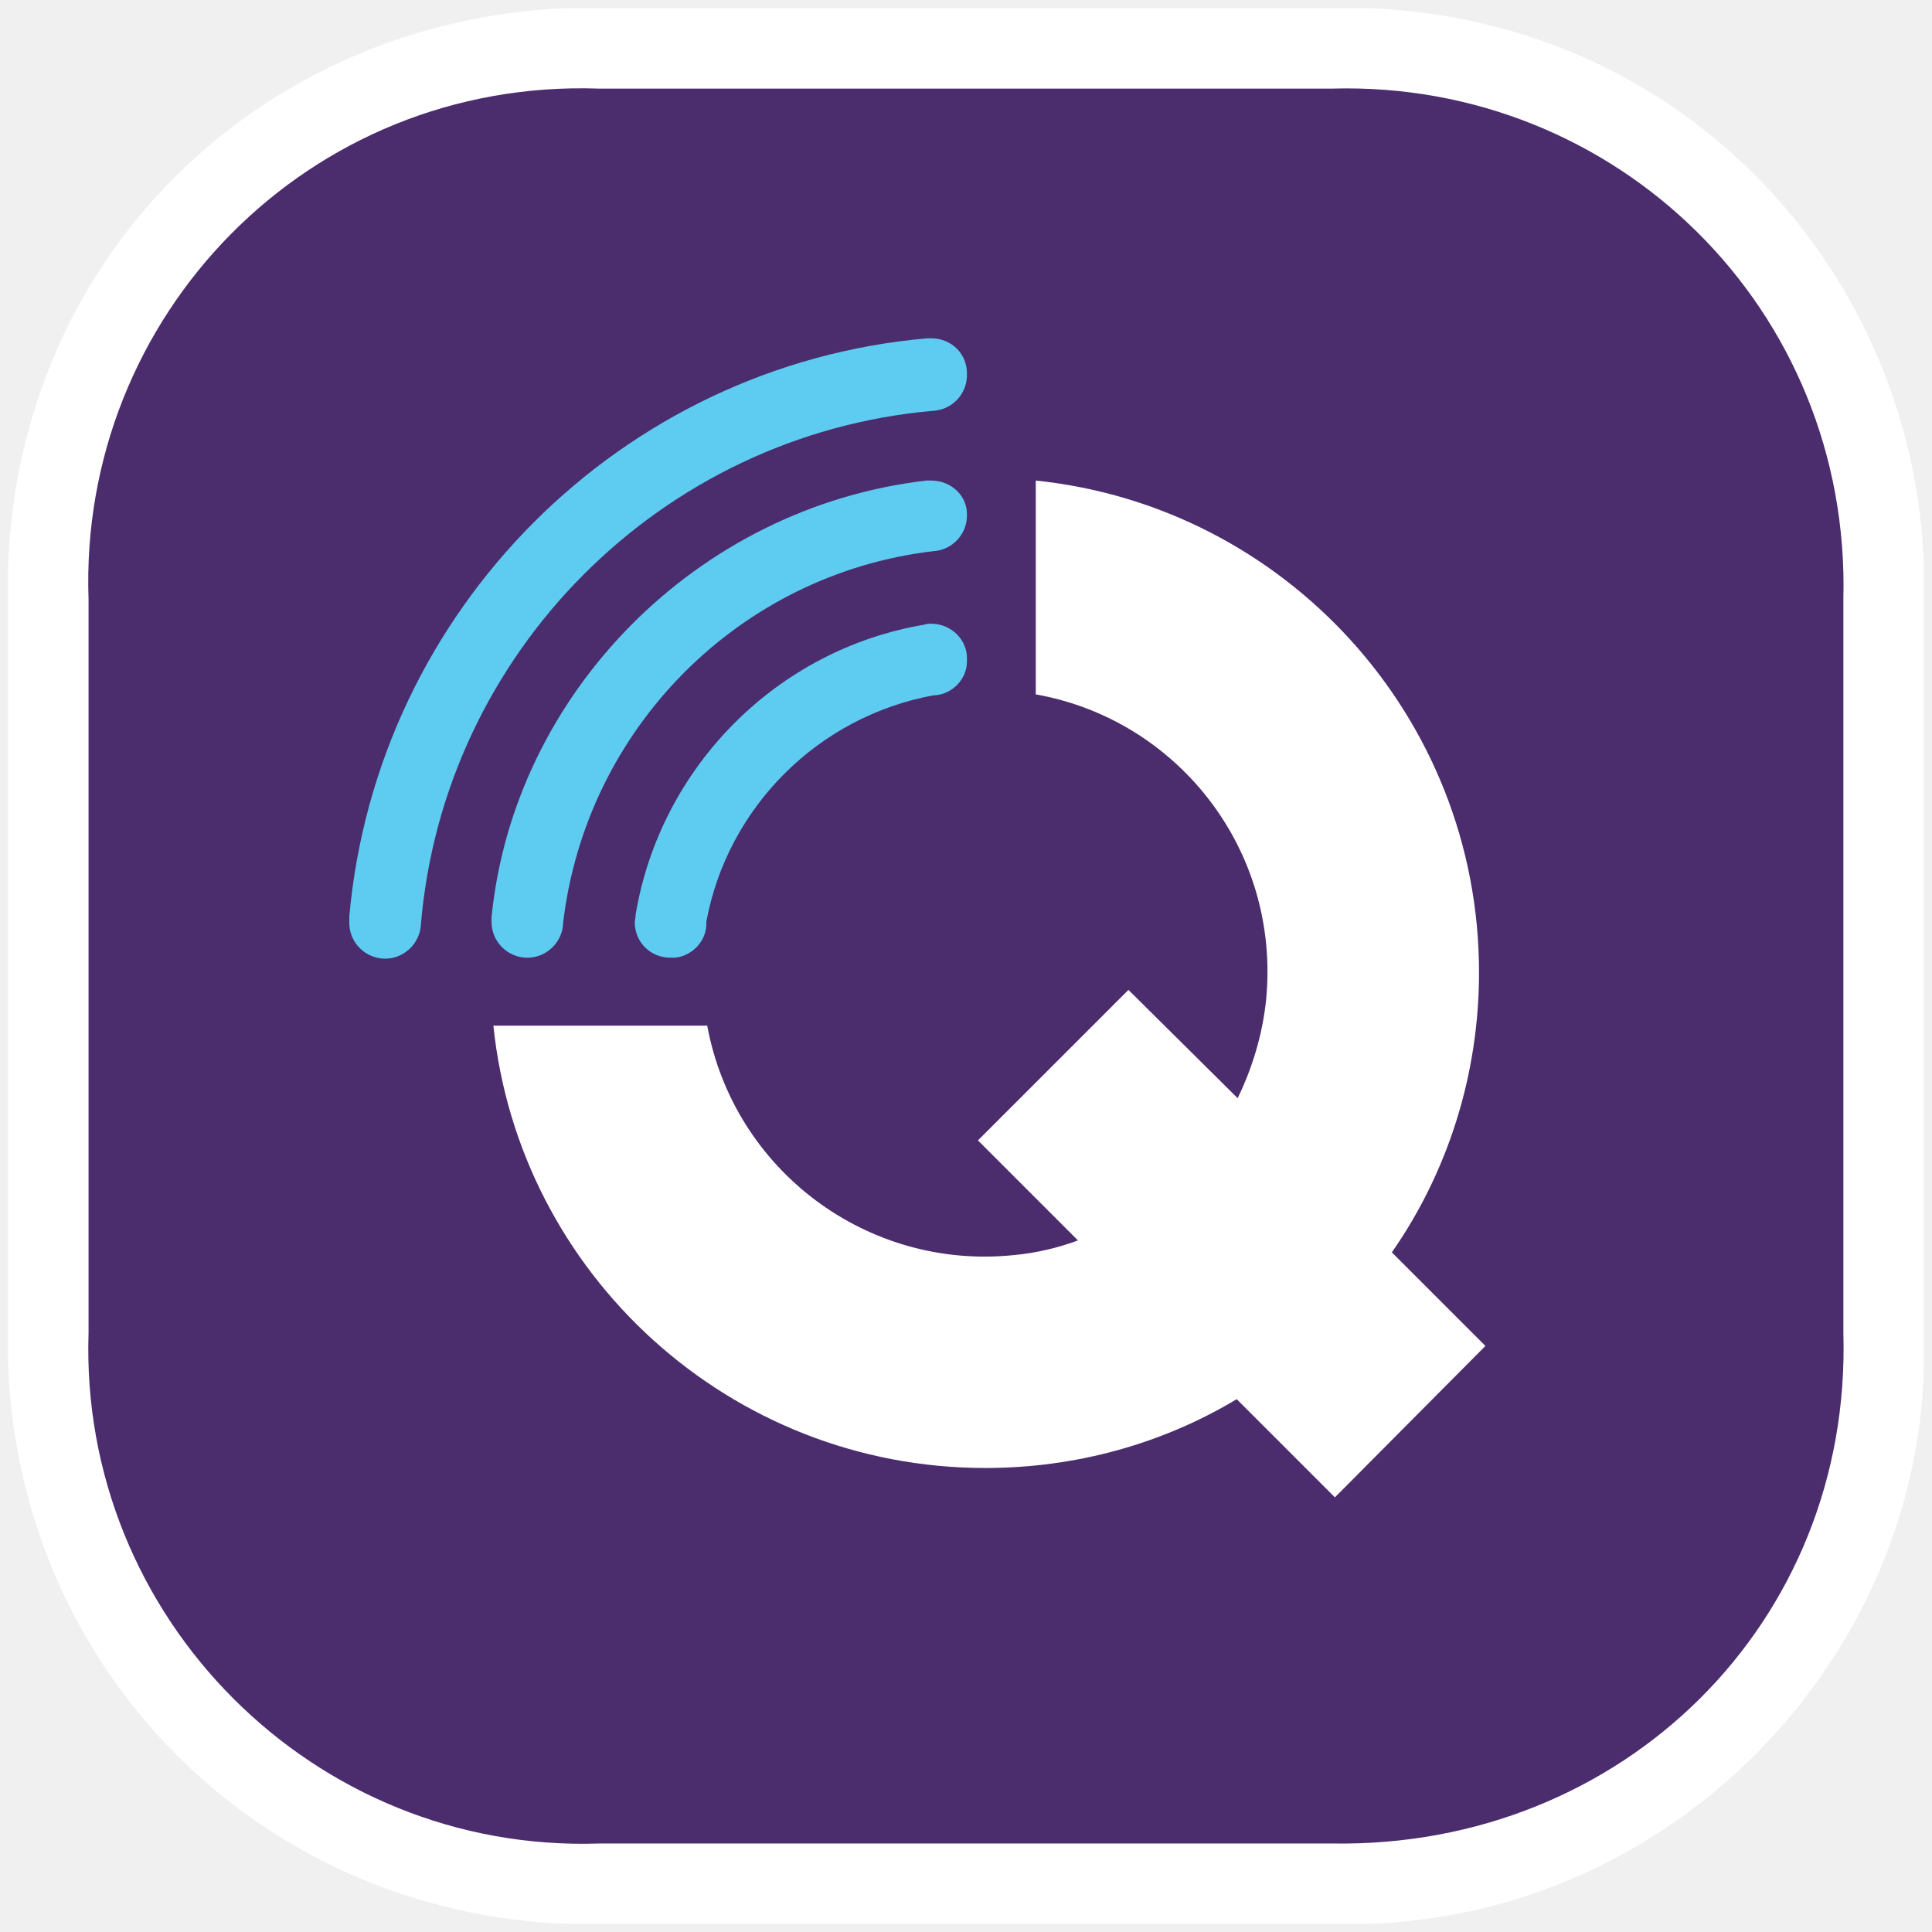
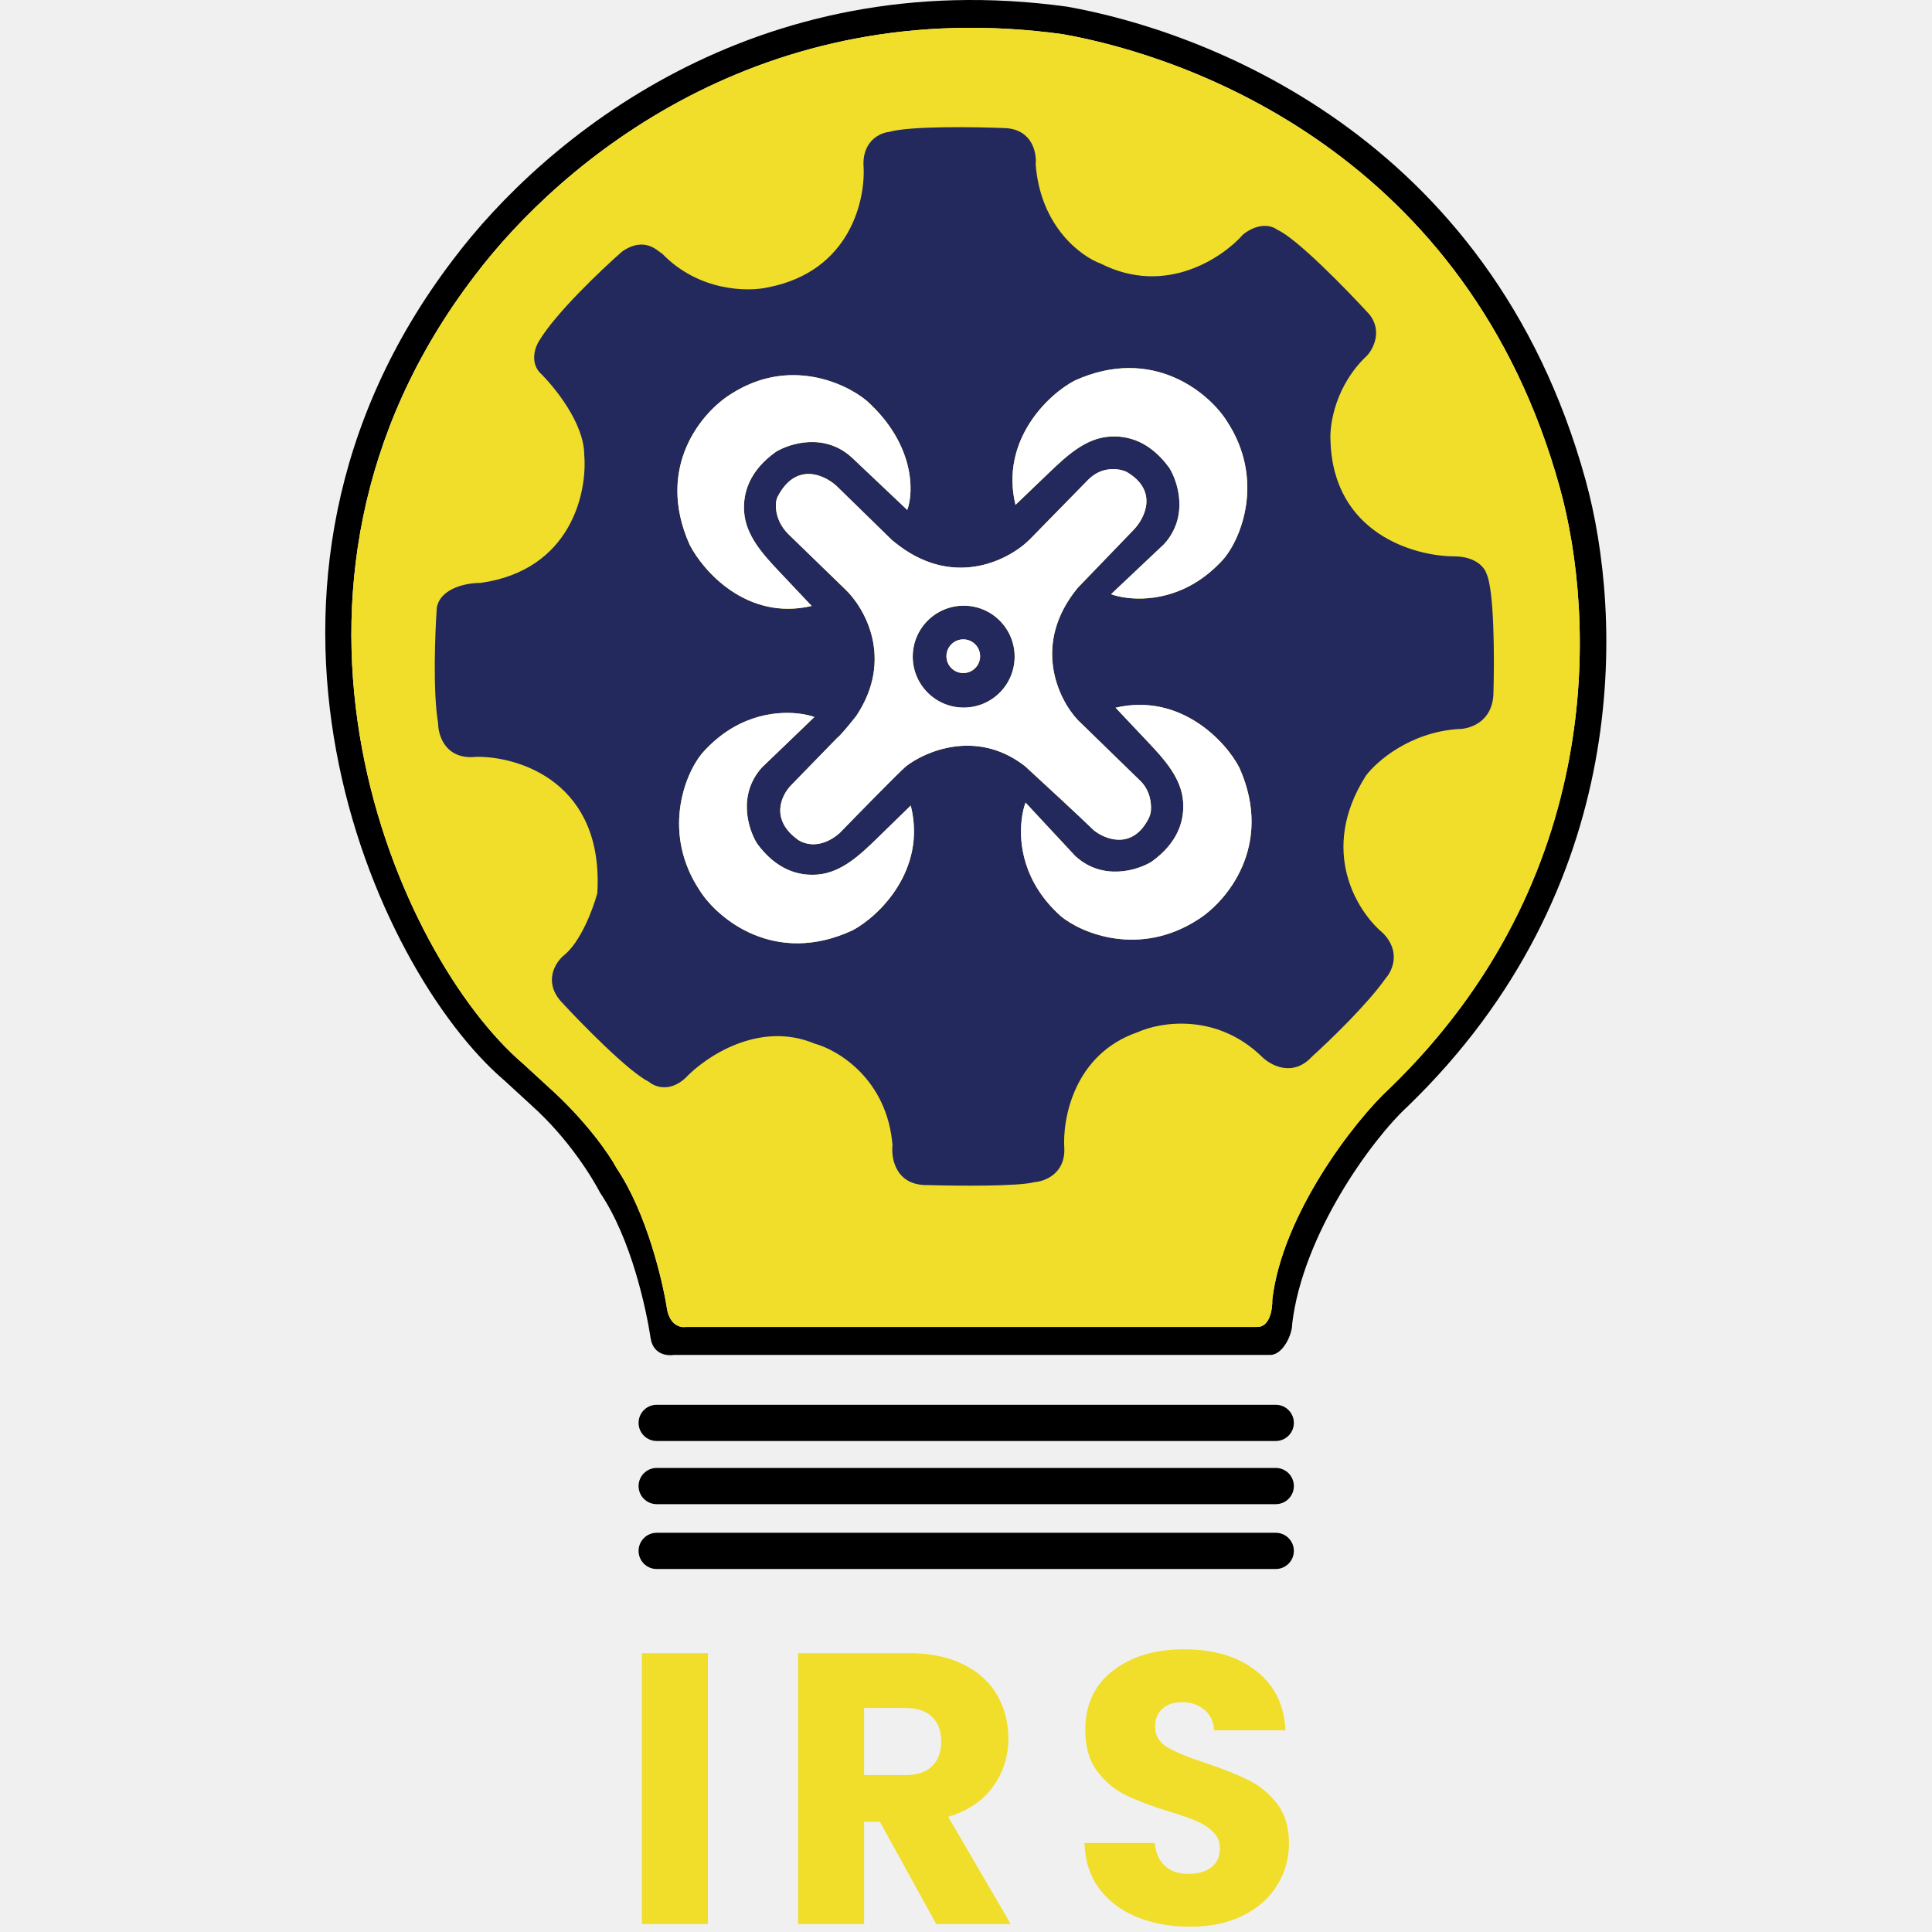
- <svg xmlns="http://www.w3.org/2000/svg" xml:space="preserve" id="Layer_1" width="72" height="72" x="0" y="0" version="1.1">
-   <style id="style873" type="text/css">
-         .st1{fill:#4b2c6d}.st2{fill:#5ecbf1}
-     </style>
-   <path id="path877-3" d="M50.922.301H21.078C9.763.803.739 9.417.302 21.077V50.92C.78 62.411 9.766 71.246 21.078 71.697H50.92c11.448-.331 20.533-9.834 20.776-20.776V21.077C71.342 10.284 62.925.735 50.922.301" class="st1" style="fill:#fff;fill-opacity:1" />
-   <path id="path877-1" d="M49.669 3.302H22.33c-10.857-.379-19.4 8.495-19.03 19.03V49.67c-.348 10.622 8.402 19.389 19.03 19.032h27.337c10.788.164 19.345-8.21 19.03-19.03v-27.34c.28-10.837-8.471-19.314-19.03-19.031Z" class="st1" style="fill:#4b2c6d;fill-opacity:.996" />
-   <path id="path879" d="M34.7 12.607h-.137c-11.423.992-20.52 10.123-21.546 21.546v.24c0 .752.616 1.334 1.334 1.334s1.3-.581 1.334-1.265c.855-10.157 8.96-18.263 19.084-19.152a1.333 1.333 0 0 0 1.265-1.265v-.068c.034-.788-.581-1.37-1.334-1.37" class="st2" />
-   <path id="path881" d="M34.7 17.908h-.171c-8.584.992-15.39 7.969-16.211 16.279v.171c0 .752.616 1.334 1.334 1.334s1.3-.581 1.334-1.265v-.034c.855-7.25 6.566-12.996 13.783-13.851a1.333 1.333 0 0 0 1.265-1.265v-.068c.034-.719-.581-1.301-1.334-1.301" class="st2" />
-   <path id="path883" d="M34.7 23.243c-.068 0-.171 0-.239.034-5.506.923-9.85 5.301-10.773 10.807v.034c0 .068-.034.205-.034.239 0 .752.581 1.334 1.334 1.334h.171c.616-.068 1.129-.581 1.163-1.197v-.137c.787-4.275 4.172-7.661 8.482-8.447h.068c.65-.068 1.163-.616 1.163-1.265v-.068c.033-.718-.582-1.334-1.335-1.334" class="st2" />
-   <path id="path883-3" d="m49.748 55.802-3.659-3.659c-2.736 1.642-5.951 2.565-9.371 2.565-9.508 0-17.374-7.216-18.331-16.484h7.969a10.52 10.52 0 0 0 11.423 8.55 9.4 9.4 0 0 0 2.394-.547l-3.728-3.728 5.609-5.609 4.07 4.036c.547-1.129.923-2.36 1.06-3.659.547-5.643-3.352-10.465-8.584-11.389v-7.969c9.268.958 16.519 8.789 16.519 18.331 0 3.865-1.197 7.49-3.249 10.431l3.488 3.488z" class="st2" style="fill:#fff;fill-opacity:1" />
+ <svg xmlns="http://www.w3.org/2000/svg" version="1.1" width="297" height="297" viewBox="-50 0 297 297">
+   <rect x="48.167" y="215.952" width="100.733" height="5.567" rx="2.784" fill="black" />
+   <rect x="48.167" y="225.662" width="100.733" height="5.567" rx="2.784" fill="black" />
+   <rect x="48.167" y="235.631" width="100.733" height="5.567" rx="2.784" fill="black" />
+   <path d="M19.702 39.842C33.6 21.411 65.88 -5.595 114.016 1.021C134.337 4.6 179.03 20.398 193.747 73.802C199.478 94.596 201.106 136.522 166.405 170.076C160.824 175.207 150.26 189.818 148.64 203.524C148.683 204.985 147.333 208.189 145.334 208.289H53.593C52.805 208.424 50.529 208.392 50.043 205.854C49.345 201.263 47.081 190.52 42.274 183.391C41.149 181.244 37.592 175.2 31.651 169.874L27.533 166.093C7.55 149.013 -18.779 90.275 19.702 39.842ZM113.346 5.252C67.187 -1.091 36.232 24.802 22.905 42.474C-13.995 90.83 11.253 147.148 30.415 163.526L34.364 167.152C40.061 172.258 43.708 177.522 44.787 179.58C49.397 186.416 51.888 196.929 52.557 201.331C53.023 203.765 54.649 204.115 55.404 203.986H143.19C145.21 204.089 145.628 201.223 145.585 199.778C147.139 186.637 158.231 172.266 163.583 167.346C196.858 135.173 195.297 94.973 189.802 75.035C175.689 23.831 132.832 8.684 113.346 5.252Z" fill="black" />
+   <path d="M22.908 42.473C-13.993 90.83 11.255 147.149 30.417 163.526L34.366 167.151C40.063 172.258 43.711 177.522 44.789 179.58C49.399 186.416 51.889 196.929 52.558 201.331C53.024 203.765 54.651 204.114 55.407 203.985H143.192C145.212 204.088 145.63 201.223 145.587 199.777C147.141 186.636 158.233 172.265 163.584 167.346C196.86 135.173 195.299 94.973 189.804 75.035C175.691 23.831 132.834 8.683 113.347 5.251C67.189 -1.092 36.234 24.802 22.908 42.473Z" fill="#F0DE2A" />
+   <path d="M86.684 20.28C89.844 19.348 99.956 19.503 104.617 19.698C108.708 19.956 109.386 23.517 109.213 25.265C109.939 34.845 116.205 39.441 119.248 40.541C129.191 45.565 137.979 39.614 141.129 36.01C143.615 34.094 145.618 34.737 146.308 35.298C149.312 36.593 157.054 44.555 160.55 48.374C162.518 50.912 161.112 53.618 160.163 54.654C155.294 59.211 154.379 65.227 154.53 67.665C154.892 82.01 167.456 85.553 173.693 85.531C176.904 85.583 178.224 87.28 178.483 88.121C179.726 90.607 179.735 101.37 179.584 106.441C179.532 110.998 175.937 112.094 174.146 112.073C166.688 112.59 161.587 117.079 159.968 119.258C152.666 130.755 158.651 140.145 162.557 143.404C165.406 146.252 164.046 149.251 163.01 150.395C160.214 154.382 154.292 160.084 151.681 162.436C148.729 165.646 145.316 163.774 143.978 162.436C136.986 155.652 128.332 157.106 124.879 158.681C115.091 162.047 113.292 172.038 113.616 176.613C113.719 180.444 110.594 181.618 109.019 181.726C106.585 182.399 97.086 182.308 92.64 182.179C87.72 182.283 86.964 178.123 87.202 176.03C86.373 165.931 78.872 161.422 75.225 160.429C66.68 156.856 58.416 162.478 55.351 165.737C52.917 167.963 50.624 167.053 49.783 166.32C46.623 164.766 39.403 157.386 36.188 153.891C33.547 150.836 35.39 147.957 36.641 146.9C39.282 144.828 41.195 139.649 41.821 137.319C42.857 120.333 29.866 116.259 23.241 116.345C18.528 116.863 17.349 113.108 17.349 111.166C16.52 106.298 16.874 97.27 17.155 93.365C17.776 90.309 21.903 89.588 23.888 89.61C37.82 87.642 40.309 75.671 39.813 69.931C39.813 65.063 35.195 59.401 32.886 57.178C31.488 55.469 32.304 53.273 32.886 52.388C35.424 48.141 42.446 41.469 45.64 38.664C49.201 36.205 51.208 38.73 51.791 38.989C57.436 44.84 65.018 44.879 68.104 44.167C80.793 41.682 83.145 30.53 82.735 25.265C82.683 21.588 85.346 20.409 86.684 20.28ZM72.601 109.672C68.88 109.283 62.918 110.092 57.873 115.871C55.184 119.173 51.736 128.167 57.626 136.982C60.392 141.276 69.124 148.542 81.052 143.019C85.097 140.883 92.495 133.737 90.006 123.832L84.812 128.894C82.206 131.434 79.362 134.119 75.737 134.44C72.818 134.698 69.386 133.755 66.403 129.71C65.052 127.574 63.306 122.237 67.124 117.981L75.2 110.223C74.574 110 73.682 109.785 72.601 109.672ZM140.543 118.052C138.471 113.974 131.442 106.465 121.499 108.795L126.477 114.069C128.976 116.715 131.616 119.601 131.879 123.231C132.092 126.153 131.093 129.569 127.002 132.488C124.844 133.804 119.479 135.465 115.284 131.581L107.655 123.383C107.422 124.005 107.193 124.894 107.063 125.973C106.615 129.687 107.33 135.66 113.028 140.796C116.286 143.537 125.225 147.128 134.133 141.379C138.471 138.682 145.877 130.066 140.543 118.052ZM122.943 72.436C121.757 71.979 119.277 71.709 117.262 73.772L108.264 82.963C106.622 84.584 103.587 86.532 99.831 87.1C96.194 87.65 91.875 86.907 87.478 83.317L87.053 82.96L78.64 74.743L78.639 74.74L78.459 74.579C77.519 73.766 76.041 72.92 74.454 72.865C73.606 72.835 72.726 73.031 71.883 73.577C71.041 74.123 70.238 75.017 69.539 76.377C69.28 76.88 69.172 77.803 69.391 78.856C69.611 79.911 70.162 81.104 71.234 82.15L79.909 90.565L79.91 90.566C82.917 93.401 87.475 101.263 81.651 110.029C81.263 110.524 80.649 111.291 80.067 111.978C79.776 112.321 79.493 112.646 79.251 112.906C79.008 113.167 78.81 113.36 78.687 113.447L78.724 113.499L78.686 113.446L78.677 113.454L71.687 120.639C70.957 121.358 70.116 122.634 69.967 124.125C69.819 125.622 70.37 127.326 72.405 128.892C73.379 129.731 76.063 130.71 79.09 128.048L79.094 128.044C81.944 125.108 87.962 118.958 89.254 117.821L89.254 117.82C92.282 115.45 100.056 112.156 107.279 117.559L107.622 117.823C110.256 120.241 116.048 125.588 118.169 127.658L118.174 127.661C119.074 128.373 120.547 129.115 122.106 129.087C123.671 129.059 125.311 128.257 126.534 125.903C126.737 125.512 126.887 125.085 126.924 124.641C127.023 123.471 126.803 121.585 125.382 120.121L125.381 120.12L115.67 110.669C114.19 109.091 112.411 106.181 111.892 102.584C111.374 98.988 112.113 94.7 115.674 90.365L124.282 81.436C125.129 80.555 126.095 79.053 126.226 77.407C126.292 76.583 126.148 75.722 125.675 74.887C125.203 74.053 124.405 73.248 123.168 72.531L123.163 72.529L122.943 72.436ZM98.146 93.109C102.472 93.109 105.979 96.616 105.979 100.942C105.979 105.267 102.472 108.774 98.146 108.775C93.82 108.775 90.313 105.267 90.313 100.942C90.313 96.616 93.82 93.109 98.146 93.109ZM98.082 98.287C96.651 98.287 95.492 99.447 95.492 100.877C95.492 102.307 96.652 103.466 98.082 103.466C99.511 103.466 100.671 102.307 100.671 100.877C100.671 99.448 99.511 98.288 98.082 98.287ZM83.255 61.627C79.997 58.887 71.253 54.843 62.345 60.591C58.008 63.288 50.666 71.687 56.001 83.701C58.072 87.78 64.831 95.483 74.775 93.153L69.796 87.879C67.297 85.233 64.658 82.347 64.394 78.717C64.182 75.795 65.18 72.379 69.272 69.46C71.43 68.144 76.795 66.483 80.99 70.367L89.47 78.393C90.506 75.631 90.609 68.256 83.255 61.627ZM138.602 64.739C135.873 60.421 127.203 53.079 115.227 58.5C111.164 60.602 103.706 67.684 106.109 77.61L111.346 72.592C113.975 70.074 116.841 67.414 120.469 67.124C123.39 66.891 126.814 67.864 129.762 71.934C131.094 74.082 132.795 79.434 128.942 83.657L120.798 91.345C121.422 91.574 122.312 91.796 123.392 91.918C127.11 92.34 133.078 91.581 138.173 85.845C140.89 82.567 144.415 73.604 138.602 64.739Z" fill="#23285D" />
+   <path d="M117.261 73.773C119.275 71.71 121.755 71.98 122.941 72.437L123.161 72.53L123.166 72.533C124.403 73.249 125.202 74.054 125.674 74.888C126.146 75.723 126.29 76.584 126.224 77.409C126.093 79.055 125.128 80.557 124.28 81.437L115.673 90.366C112.111 94.701 111.372 98.989 111.891 102.586C112.409 106.183 114.188 109.092 115.669 110.67L125.38 120.122L125.381 120.123C126.801 121.586 127.022 123.473 126.923 124.642C126.885 125.086 126.735 125.513 126.532 125.904C125.309 128.258 123.67 129.061 122.104 129.088C120.546 129.116 119.072 128.374 118.173 127.663L118.168 127.659C116.046 125.589 110.255 120.242 107.62 117.824L107.277 117.56C100.054 112.156 92.28 115.451 89.252 117.821L89.253 117.822C87.96 118.96 81.942 125.11 79.093 128.045L79.089 128.049C76.062 130.711 73.377 129.732 72.403 128.893C70.368 127.328 69.817 125.624 69.966 124.127C70.114 122.635 70.955 121.36 71.685 120.64L78.676 113.456L78.684 113.447L78.722 113.501L78.685 113.448C78.808 113.362 79.007 113.168 79.25 112.907C79.492 112.647 79.774 112.323 80.065 111.979C80.647 111.292 81.261 110.526 81.649 110.03C87.474 101.264 82.916 93.403 79.908 90.567L79.907 90.566L71.232 82.151C70.161 81.106 69.61 79.912 69.389 78.857C69.17 77.805 69.278 76.882 69.537 76.379C70.237 75.019 71.04 74.125 71.882 73.579C72.725 73.032 73.604 72.836 74.452 72.866C76.04 72.921 77.517 73.768 78.457 74.581L78.638 74.742L78.639 74.744L87.052 82.962L87.476 83.318C91.873 86.909 96.192 87.651 99.829 87.101C103.586 86.533 106.62 84.585 108.263 82.964L117.261 73.773ZM98.146 93.109C93.82 93.109 90.312 96.616 90.312 100.942C90.312 105.268 93.82 108.775 98.146 108.775C102.472 108.775 105.979 105.268 105.979 100.942C105.979 96.616 102.472 93.109 98.146 93.109ZM98.082 98.288C99.512 98.288 100.671 99.448 100.671 100.878C100.67 102.307 99.512 103.466 98.082 103.466C96.652 103.466 95.492 102.307 95.492 100.878C95.492 99.448 96.652 98.288 98.082 98.288Z" fill="white" />
+   <path d="M69.796 87.879L74.775 93.153C64.831 95.483 58.073 87.78 56.001 83.701C50.667 71.687 58.008 63.289 62.345 60.592C71.253 54.843 79.997 58.887 83.256 61.627C90.61 68.256 90.507 75.631 89.471 78.393L80.99 70.366C76.795 66.482 71.43 68.144 69.272 69.46C65.18 72.378 64.182 75.795 64.394 78.717C64.658 82.347 67.298 85.233 69.796 87.879Z" fill="white" />
+   <path d="M126.475 114.069L121.496 108.795C131.44 106.465 138.468 113.974 140.539 118.052C145.874 130.067 138.468 138.682 134.13 141.379C125.222 147.127 116.284 143.537 113.025 140.796C107.327 135.66 106.611 129.687 107.06 125.972C107.19 124.893 107.419 124.005 107.652 123.383L115.281 131.581C119.476 135.465 124.841 133.804 126.999 132.488C131.091 129.569 132.089 126.153 131.876 123.231C131.613 119.601 128.973 116.715 126.475 114.069Z" fill="white" />
+   <path d="M111.345 72.592L106.108 77.609C103.705 67.683 111.163 60.601 115.226 58.5C127.202 53.078 135.872 60.421 138.601 64.738C144.415 73.603 140.889 82.567 138.172 85.845C133.077 91.581 127.109 92.34 123.391 91.918C122.311 91.796 121.421 91.574 120.797 91.345L128.94 83.657C132.794 79.434 131.093 74.082 129.761 71.934C126.813 67.864 123.389 66.891 120.468 67.124C116.84 67.414 113.974 70.075 111.345 72.592Z" fill="white" />
+   <path d="M84.813 128.894L90.007 123.832C92.496 133.737 85.098 140.883 81.053 143.019C69.124 148.543 60.392 141.275 57.626 136.982C51.736 128.167 55.185 119.173 57.873 115.872C62.919 110.093 68.881 109.283 72.602 109.672C73.683 109.785 74.575 110 75.2 110.223L67.124 117.98C63.306 122.236 65.053 127.574 66.403 129.71C69.387 133.755 72.819 134.699 75.737 134.44C79.363 134.119 82.206 131.434 84.813 128.894Z" fill="white" />
+   <path d="M58.818 254.138V295.771H48.677V254.138H58.818ZM93.923 295.771L85.264 280.055H82.833V295.771H72.691V254.138H89.712C92.994 254.138 95.781 254.711 98.074 255.858C100.407 257.004 102.147 258.586 103.293 260.602C104.44 262.579 105.013 264.793 105.013 267.244C105.013 270.012 104.223 272.483 102.641 274.658C101.099 276.832 98.806 278.374 95.761 279.284L105.369 295.771H93.923ZM82.833 272.879H89.119C90.977 272.879 92.361 272.424 93.271 271.515C94.219 270.605 94.694 269.32 94.694 267.66C94.694 266.078 94.219 264.833 93.271 263.923C92.361 263.014 90.977 262.559 89.119 262.559H82.833V272.879ZM132.967 296.186C129.922 296.186 127.194 295.692 124.783 294.703C122.371 293.715 120.433 292.252 118.971 290.315C117.547 288.377 116.796 286.045 116.717 283.316H127.511C127.669 284.858 128.203 286.045 129.112 286.875C130.021 287.666 131.207 288.061 132.67 288.061C134.173 288.061 135.359 287.725 136.229 287.053C137.099 286.341 137.533 285.372 137.533 284.147C137.533 283.119 137.178 282.269 136.466 281.597C135.794 280.924 134.944 280.371 133.916 279.936C132.927 279.501 131.504 279.007 129.646 278.453C126.957 277.623 124.763 276.793 123.063 275.962C121.363 275.132 119.9 273.907 118.674 272.285C117.448 270.664 116.836 268.549 116.836 265.94C116.836 262.065 118.239 259.04 121.046 256.866C123.853 254.652 127.511 253.545 132.018 253.545C136.604 253.545 140.301 254.652 143.108 256.866C145.915 259.04 147.418 262.085 147.615 265.999H136.644C136.565 264.655 136.071 263.607 135.161 262.856C134.252 262.065 133.085 261.67 131.662 261.67C130.436 261.67 129.448 262.006 128.697 262.678C127.946 263.31 127.57 264.24 127.57 265.465C127.57 266.81 128.203 267.857 129.468 268.609C130.733 269.36 132.71 270.17 135.398 271.04C138.087 271.949 140.262 272.819 141.922 273.65C143.622 274.48 145.085 275.686 146.311 277.267C147.536 278.849 148.149 280.885 148.149 283.376C148.149 285.748 147.536 287.903 146.311 289.84C145.125 291.777 143.385 293.319 141.092 294.466C138.799 295.613 136.09 296.186 132.967 296.186Z" fill="#F0DE2A" />
</svg>
